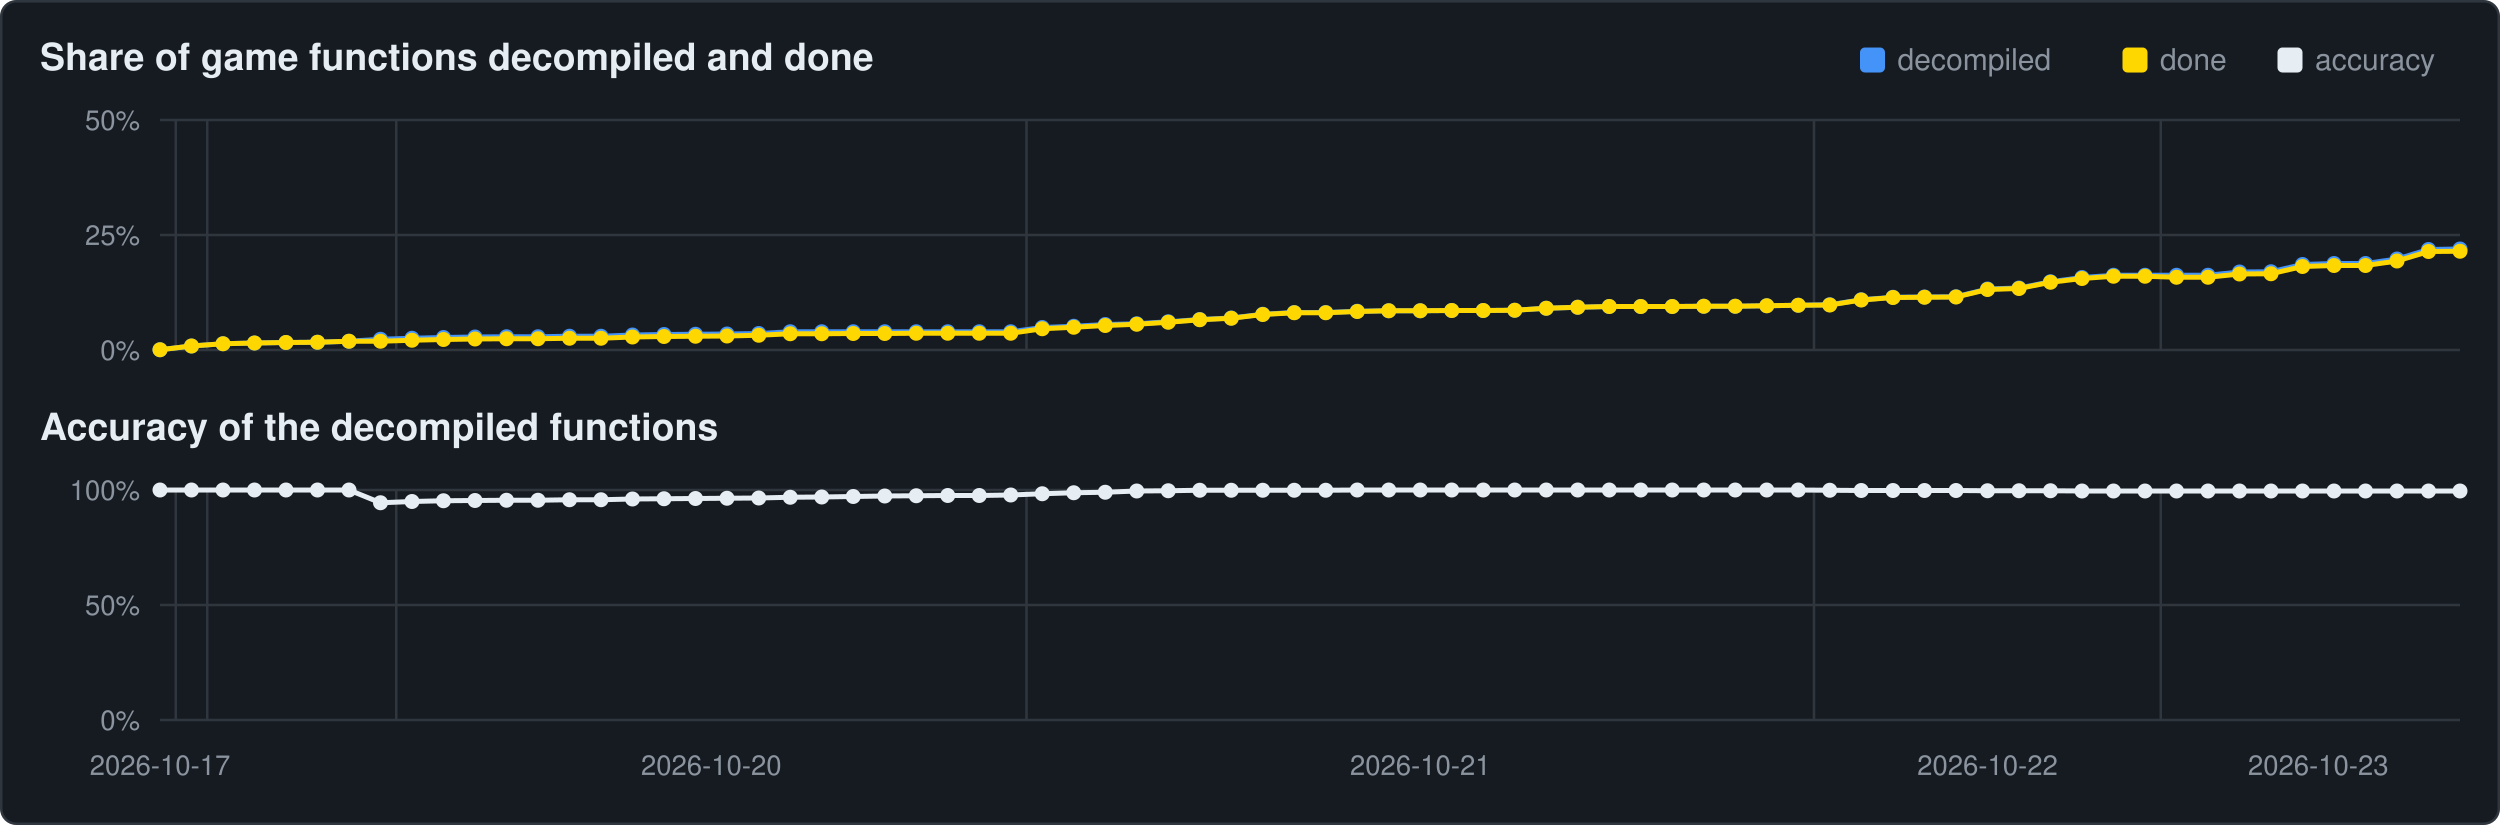
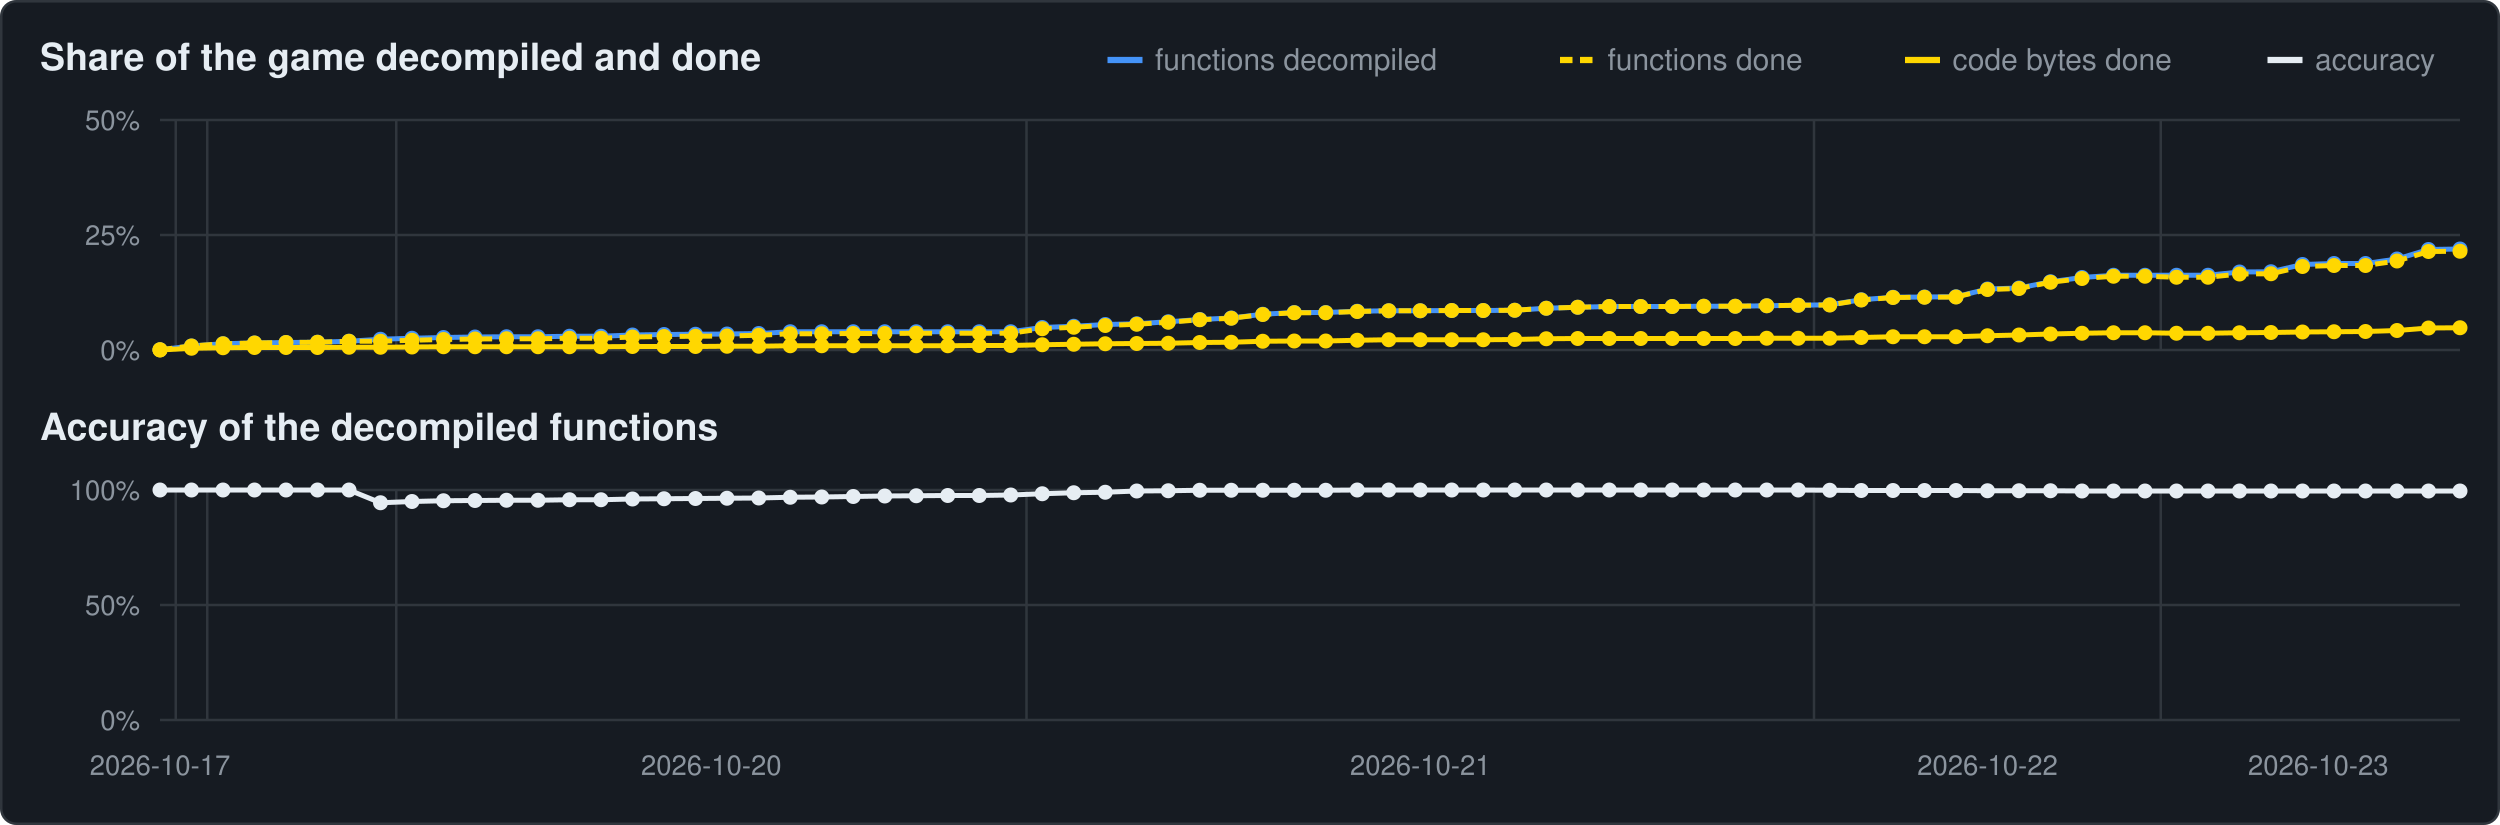
<svg xmlns="http://www.w3.org/2000/svg" viewBox="0 0 1000 330" width="1000" height="330">
  <rect x="0.5" y="0.5" width="999" height="329" rx="6" fill="#161b22" stroke="#30363d" />
-   <text x="16" y="28" font-family="Segoe UI,Helvetica,Arial,sans-serif" font-size="15" font-weight="600" fill="#e6edf3">Share of game functions decompiled and done</text>
+   <text x="16" y="28" font-family="Segoe UI,Helvetica,Arial,sans-serif" font-size="15" font-weight="600" fill="#e6edf3">Share of the game decompiled and done</text>
  <text x="16" y="176" font-family="Segoe UI,Helvetica,Arial,sans-serif" font-size="15" font-weight="600" fill="#e6edf3">Accuracy of the decompiled functions</text>
-   <rect x="911" y="19" width="10" height="10" rx="2" fill="#e6edf3" />
+   <line x1="907" y1="24" x2="921" y2="24" stroke="#e6edf3" stroke-width="2.5" />
  <text x="926" y="28" font-family="Segoe UI,Helvetica,Arial,sans-serif" font-size="12" fill="#8b949e">accuracy</text>
-   <rect x="849" y="19" width="10" height="10" rx="2" fill="#ffd700" />
-   <text x="864" y="28" font-family="Segoe UI,Helvetica,Arial,sans-serif" font-size="12" fill="#8b949e">done</text>
-   <rect x="744" y="19" width="10" height="10" rx="2" fill="#4493f8" />
-   <text x="759" y="28" font-family="Segoe UI,Helvetica,Arial,sans-serif" font-size="12" fill="#8b949e">decompiled</text>
+   <line x1="762" y1="24" x2="776" y2="24" stroke="#ffd700" stroke-width="2.5" />
+   <text x="781" y="28" font-family="Segoe UI,Helvetica,Arial,sans-serif" font-size="12" fill="#8b949e">code bytes done</text>
+   <line x1="624" y1="24" x2="638" y2="24" stroke="#ffd700" stroke-width="2.5" stroke-dasharray="5 3" />
+   <text x="643" y="28" font-family="Segoe UI,Helvetica,Arial,sans-serif" font-size="12" fill="#8b949e">functions done</text>
+   <line x1="443" y1="24" x2="457" y2="24" stroke="#4493f8" stroke-width="2.5" />
+   <text x="462" y="28" font-family="Segoe UI,Helvetica,Arial,sans-serif" font-size="12" fill="#8b949e">functions decompiled</text>
  <line x1="64" y1="140.0" x2="984" y2="140.0" stroke="#30363d" stroke-width="1" />
  <text x="56" y="144.0" text-anchor="end" font-family="Segoe UI,Helvetica,Arial,sans-serif" font-size="11" fill="#8b949e">0%</text>
  <line x1="64" y1="94.0" x2="984" y2="94.0" stroke="#30363d" stroke-width="1" />
  <text x="56" y="98.0" text-anchor="end" font-family="Segoe UI,Helvetica,Arial,sans-serif" font-size="11" fill="#8b949e">25%</text>
  <line x1="64" y1="48.0" x2="984" y2="48.0" stroke="#30363d" stroke-width="1" />
  <text x="56" y="52.0" text-anchor="end" font-family="Segoe UI,Helvetica,Arial,sans-serif" font-size="11" fill="#8b949e">50%</text>
  <line x1="70.3" y1="48" x2="70.3" y2="140" stroke="#30363d" stroke-width="1" />
  <line x1="82.9" y1="48" x2="82.9" y2="140" stroke="#30363d" stroke-width="1" />
  <line x1="158.5" y1="48" x2="158.5" y2="140" stroke="#30363d" stroke-width="1" />
  <line x1="410.6" y1="48" x2="410.6" y2="140" stroke="#30363d" stroke-width="1" />
  <line x1="725.6" y1="48" x2="725.6" y2="140" stroke="#30363d" stroke-width="1" />
  <line x1="864.3" y1="48" x2="864.3" y2="140" stroke="#30363d" stroke-width="1" />
  <polyline points="64.0,139.9 76.6,138.4 89.2,137.5 101.8,137.2 114.4,137.0 127.0,136.9 139.6,136.5 152.2,135.7 164.8,135.3 177.4,135.0 190.0,134.8 202.6,134.7 215.2,134.7 227.8,134.5 240.4,134.5 253.0,134.0 265.6,133.8 278.2,133.7 290.8,133.6 303.5,133.4 316.1,132.7 328.7,132.7 341.3,132.7 353.9,132.7 366.5,132.7 379.1,132.7 391.7,132.7 404.3,132.7 416.9,131.0 429.5,130.5 442.1,129.8 454.7,129.5 467.3,128.7 479.9,127.8 492.5,127.2 505.1,125.7 517.7,125.0 530.3,125.0 542.9,124.5 555.5,124.3 568.1,124.3 580.7,124.2 593.3,124.2 605.9,124.1 618.5,123.3 631.1,122.9 643.7,122.6 656.3,122.6 668.9,122.6 681.5,122.5 694.1,122.5 706.7,122.3 719.3,122.1 731.9,121.9 744.5,119.9 757.2,118.9 769.8,118.8 782.4,118.7 795.0,115.6 807.6,115.2 820.2,112.7 832.8,111.0 845.4,110.1 858.0,110.1 870.6,110.1 883.2,110.1 895.8,108.8 908.4,108.7 921.0,105.8 933.6,105.4 946.2,105.4 958.8,103.6 971.4,99.8 984.0,99.6" fill="none" stroke="#4493f8" stroke-width="2" />
  <circle cx="64.0" cy="139.9" r="3.0" fill="#4493f8" />
  <circle cx="76.6" cy="138.4" r="3.0" fill="#4493f8" />
  <circle cx="89.2" cy="137.5" r="3.0" fill="#4493f8" />
  <circle cx="101.8" cy="137.2" r="3.0" fill="#4493f8" />
  <circle cx="114.4" cy="137.0" r="3.0" fill="#4493f8" />
  <circle cx="127.0" cy="136.9" r="3.0" fill="#4493f8" />
  <circle cx="139.6" cy="136.5" r="3.0" fill="#4493f8" />
  <circle cx="152.2" cy="135.7" r="3.0" fill="#4493f8" />
  <circle cx="164.8" cy="135.3" r="3.0" fill="#4493f8" />
  <circle cx="177.4" cy="135.0" r="3.0" fill="#4493f8" />
  <circle cx="190.0" cy="134.8" r="3.0" fill="#4493f8" />
  <circle cx="202.6" cy="134.7" r="3.0" fill="#4493f8" />
  <circle cx="215.2" cy="134.7" r="3.0" fill="#4493f8" />
  <circle cx="227.8" cy="134.5" r="3.0" fill="#4493f8" />
  <circle cx="240.4" cy="134.5" r="3.0" fill="#4493f8" />
  <circle cx="253.0" cy="134.0" r="3.0" fill="#4493f8" />
  <circle cx="265.6" cy="133.8" r="3.0" fill="#4493f8" />
  <circle cx="278.2" cy="133.7" r="3.0" fill="#4493f8" />
  <circle cx="290.8" cy="133.6" r="3.0" fill="#4493f8" />
  <circle cx="303.5" cy="133.4" r="3.0" fill="#4493f8" />
  <circle cx="316.1" cy="132.7" r="3.0" fill="#4493f8" />
  <circle cx="328.7" cy="132.7" r="3.0" fill="#4493f8" />
  <circle cx="341.3" cy="132.7" r="3.0" fill="#4493f8" />
  <circle cx="353.9" cy="132.7" r="3.0" fill="#4493f8" />
  <circle cx="366.5" cy="132.7" r="3.0" fill="#4493f8" />
  <circle cx="379.1" cy="132.7" r="3.0" fill="#4493f8" />
  <circle cx="391.7" cy="132.7" r="3.0" fill="#4493f8" />
  <circle cx="404.3" cy="132.7" r="3.0" fill="#4493f8" />
  <circle cx="416.9" cy="131.0" r="3.0" fill="#4493f8" />
  <circle cx="429.5" cy="130.5" r="3.0" fill="#4493f8" />
  <circle cx="442.1" cy="129.8" r="3.0" fill="#4493f8" />
  <circle cx="454.7" cy="129.5" r="3.0" fill="#4493f8" />
  <circle cx="467.3" cy="128.7" r="3.0" fill="#4493f8" />
  <circle cx="479.9" cy="127.8" r="3.0" fill="#4493f8" />
  <circle cx="492.5" cy="127.2" r="3.0" fill="#4493f8" />
  <circle cx="505.1" cy="125.7" r="3.0" fill="#4493f8" />
  <circle cx="517.7" cy="125.0" r="3.0" fill="#4493f8" />
  <circle cx="530.3" cy="125.0" r="3.0" fill="#4493f8" />
  <circle cx="542.9" cy="124.5" r="3.0" fill="#4493f8" />
  <circle cx="555.5" cy="124.3" r="3.0" fill="#4493f8" />
  <circle cx="568.1" cy="124.3" r="3.0" fill="#4493f8" />
  <circle cx="580.7" cy="124.2" r="3.0" fill="#4493f8" />
  <circle cx="593.3" cy="124.2" r="3.0" fill="#4493f8" />
  <circle cx="605.9" cy="124.1" r="3.0" fill="#4493f8" />
  <circle cx="618.5" cy="123.3" r="3.0" fill="#4493f8" />
  <circle cx="631.1" cy="122.9" r="3.0" fill="#4493f8" />
  <circle cx="643.7" cy="122.6" r="3.0" fill="#4493f8" />
  <circle cx="656.3" cy="122.6" r="3.0" fill="#4493f8" />
  <circle cx="668.9" cy="122.6" r="3.0" fill="#4493f8" />
  <circle cx="681.5" cy="122.5" r="3.0" fill="#4493f8" />
  <circle cx="694.1" cy="122.5" r="3.0" fill="#4493f8" />
  <circle cx="706.7" cy="122.3" r="3.0" fill="#4493f8" />
  <circle cx="719.3" cy="122.1" r="3.0" fill="#4493f8" />
  <circle cx="731.9" cy="121.9" r="3.0" fill="#4493f8" />
  <circle cx="744.5" cy="119.9" r="3.0" fill="#4493f8" />
  <circle cx="757.2" cy="118.9" r="3.0" fill="#4493f8" />
  <circle cx="769.8" cy="118.8" r="3.0" fill="#4493f8" />
  <circle cx="782.4" cy="118.7" r="3.0" fill="#4493f8" />
  <circle cx="795.0" cy="115.6" r="3.0" fill="#4493f8" />
  <circle cx="807.6" cy="115.2" r="3.0" fill="#4493f8" />
  <circle cx="820.2" cy="112.7" r="3.0" fill="#4493f8" />
  <circle cx="832.8" cy="111.0" r="3.0" fill="#4493f8" />
  <circle cx="845.4" cy="110.1" r="3.0" fill="#4493f8" />
  <circle cx="858.0" cy="110.1" r="3.0" fill="#4493f8" />
  <circle cx="870.6" cy="110.1" r="3.0" fill="#4493f8" />
  <circle cx="883.2" cy="110.1" r="3.0" fill="#4493f8" />
  <circle cx="895.8" cy="108.8" r="3.0" fill="#4493f8" />
  <circle cx="908.4" cy="108.7" r="3.0" fill="#4493f8" />
  <circle cx="921.0" cy="105.8" r="3.0" fill="#4493f8" />
  <circle cx="933.6" cy="105.4" r="3.0" fill="#4493f8" />
  <circle cx="946.2" cy="105.4" r="3.0" fill="#4493f8" />
  <circle cx="958.8" cy="103.6" r="3.0" fill="#4493f8" />
  <circle cx="971.4" cy="99.8" r="3.0" fill="#4493f8" />
  <circle cx="984.0" cy="99.6" r="3.0" fill="#4493f8" />
-   <polyline points="64.0,139.9 76.6,138.4 89.2,137.5 101.8,137.2 114.4,137.0 127.0,136.9 139.6,136.5 152.2,136.5 164.8,136.1 177.4,135.8 190.0,135.6 202.6,135.5 215.2,135.5 227.8,135.3 240.4,135.3 253.0,134.8 265.6,134.6 278.2,134.5 290.8,134.4 303.5,134.1 316.1,133.5 328.7,133.5 341.3,133.4 353.9,133.4 366.5,133.3 379.1,133.3 391.7,133.3 404.3,133.3 416.9,131.5 429.5,130.9 442.1,130.2 454.7,129.7 467.3,128.9 479.9,127.9 492.5,127.3 505.1,125.8 517.7,125.1 530.3,125.1 542.9,124.6 555.5,124.3 568.1,124.3 580.7,124.2 593.3,124.2 605.9,124.1 618.5,123.3 631.1,122.9 643.7,122.6 656.3,122.6 668.9,122.6 681.5,122.5 694.1,122.5 706.7,122.3 719.3,122.1 731.9,122.0 744.5,120.0 757.2,119.0 769.8,118.9 782.4,118.8 795.0,115.8 807.6,115.4 820.2,112.9 832.8,111.4 845.4,110.5 858.0,110.5 870.6,110.9 883.2,110.9 895.8,109.6 908.4,109.5 921.0,106.6 933.6,106.2 946.2,106.2 958.8,104.4 971.4,100.6 984.0,100.5" fill="none" stroke="#ffd700" stroke-width="2" />
+   <polyline points="64.0,139.9 76.6,138.4 89.2,137.5 101.8,137.2 114.4,137.0 127.0,136.9 139.6,136.5 152.2,136.5 164.8,136.1 177.4,135.8 190.0,135.6 202.6,135.5 215.2,135.5 227.8,135.3 240.4,135.3 253.0,134.8 265.6,134.6 278.2,134.5 290.8,134.4 303.5,134.1 316.1,133.5 328.7,133.5 341.3,133.4 353.9,133.4 366.5,133.3 379.1,133.3 391.7,133.3 404.3,133.3 416.9,131.5 429.5,130.9 442.1,130.2 454.7,129.7 467.3,128.9 479.9,127.9 492.5,127.3 505.1,125.8 517.7,125.1 530.3,125.1 542.9,124.6 555.5,124.3 568.1,124.3 580.7,124.2 593.3,124.2 605.9,124.1 618.5,123.3 631.1,122.9 643.7,122.6 656.3,122.6 668.9,122.6 681.5,122.5 694.1,122.5 706.7,122.3 719.3,122.1 731.9,122.0 744.5,120.0 757.2,119.0 769.8,118.9 782.4,118.8 795.0,115.8 807.6,115.4 820.2,112.9 832.8,111.4 845.4,110.5 858.0,110.5 870.6,110.9 883.2,110.9 895.8,109.6 908.4,109.5 921.0,106.6 933.6,106.2 946.2,106.2 958.8,104.4 971.4,100.6 984.0,100.5" fill="none" stroke="#ffd700" stroke-width="2" stroke-dasharray="5 3" />
  <circle cx="64.0" cy="139.9" r="3.0" fill="#ffd700" />
  <circle cx="76.6" cy="138.4" r="3.0" fill="#ffd700" />
  <circle cx="89.2" cy="137.5" r="3.0" fill="#ffd700" />
  <circle cx="101.8" cy="137.2" r="3.0" fill="#ffd700" />
  <circle cx="114.4" cy="137.0" r="3.0" fill="#ffd700" />
  <circle cx="127.0" cy="136.9" r="3.0" fill="#ffd700" />
  <circle cx="139.6" cy="136.5" r="3.0" fill="#ffd700" />
  <circle cx="152.2" cy="136.5" r="3.0" fill="#ffd700" />
  <circle cx="164.8" cy="136.1" r="3.0" fill="#ffd700" />
  <circle cx="177.4" cy="135.8" r="3.0" fill="#ffd700" />
  <circle cx="190.0" cy="135.6" r="3.0" fill="#ffd700" />
  <circle cx="202.6" cy="135.5" r="3.0" fill="#ffd700" />
  <circle cx="215.2" cy="135.5" r="3.0" fill="#ffd700" />
  <circle cx="227.8" cy="135.3" r="3.0" fill="#ffd700" />
  <circle cx="240.4" cy="135.3" r="3.0" fill="#ffd700" />
  <circle cx="253.0" cy="134.8" r="3.0" fill="#ffd700" />
  <circle cx="265.6" cy="134.6" r="3.0" fill="#ffd700" />
  <circle cx="278.2" cy="134.5" r="3.0" fill="#ffd700" />
  <circle cx="290.8" cy="134.4" r="3.0" fill="#ffd700" />
  <circle cx="303.5" cy="134.1" r="3.0" fill="#ffd700" />
  <circle cx="316.1" cy="133.5" r="3.0" fill="#ffd700" />
  <circle cx="328.7" cy="133.5" r="3.0" fill="#ffd700" />
  <circle cx="341.3" cy="133.4" r="3.0" fill="#ffd700" />
  <circle cx="353.9" cy="133.4" r="3.0" fill="#ffd700" />
  <circle cx="366.5" cy="133.3" r="3.0" fill="#ffd700" />
  <circle cx="379.1" cy="133.3" r="3.0" fill="#ffd700" />
  <circle cx="391.7" cy="133.3" r="3.0" fill="#ffd700" />
  <circle cx="404.3" cy="133.3" r="3.0" fill="#ffd700" />
  <circle cx="416.9" cy="131.5" r="3.0" fill="#ffd700" />
  <circle cx="429.5" cy="130.9" r="3.0" fill="#ffd700" />
  <circle cx="442.1" cy="130.2" r="3.0" fill="#ffd700" />
  <circle cx="454.7" cy="129.7" r="3.0" fill="#ffd700" />
  <circle cx="467.3" cy="128.9" r="3.0" fill="#ffd700" />
  <circle cx="479.9" cy="127.9" r="3.0" fill="#ffd700" />
  <circle cx="492.5" cy="127.3" r="3.0" fill="#ffd700" />
  <circle cx="505.1" cy="125.8" r="3.0" fill="#ffd700" />
  <circle cx="517.7" cy="125.1" r="3.0" fill="#ffd700" />
  <circle cx="530.3" cy="125.1" r="3.0" fill="#ffd700" />
  <circle cx="542.9" cy="124.6" r="3.0" fill="#ffd700" />
  <circle cx="555.5" cy="124.3" r="3.0" fill="#ffd700" />
  <circle cx="568.1" cy="124.3" r="3.0" fill="#ffd700" />
  <circle cx="580.7" cy="124.2" r="3.0" fill="#ffd700" />
  <circle cx="593.3" cy="124.2" r="3.0" fill="#ffd700" />
  <circle cx="605.9" cy="124.1" r="3.0" fill="#ffd700" />
  <circle cx="618.5" cy="123.3" r="3.0" fill="#ffd700" />
  <circle cx="631.1" cy="122.9" r="3.0" fill="#ffd700" />
  <circle cx="643.7" cy="122.6" r="3.0" fill="#ffd700" />
  <circle cx="656.3" cy="122.6" r="3.0" fill="#ffd700" />
  <circle cx="668.9" cy="122.6" r="3.0" fill="#ffd700" />
  <circle cx="681.5" cy="122.5" r="3.0" fill="#ffd700" />
  <circle cx="694.1" cy="122.5" r="3.0" fill="#ffd700" />
  <circle cx="706.7" cy="122.3" r="3.0" fill="#ffd700" />
  <circle cx="719.3" cy="122.1" r="3.0" fill="#ffd700" />
  <circle cx="731.9" cy="122.0" r="3.0" fill="#ffd700" />
  <circle cx="744.5" cy="120.0" r="3.0" fill="#ffd700" />
  <circle cx="757.2" cy="119.0" r="3.0" fill="#ffd700" />
  <circle cx="769.8" cy="118.9" r="3.0" fill="#ffd700" />
  <circle cx="782.4" cy="118.8" r="3.0" fill="#ffd700" />
  <circle cx="795.0" cy="115.8" r="3.0" fill="#ffd700" />
  <circle cx="807.6" cy="115.4" r="3.0" fill="#ffd700" />
  <circle cx="820.2" cy="112.9" r="3.0" fill="#ffd700" />
  <circle cx="832.8" cy="111.4" r="3.0" fill="#ffd700" />
  <circle cx="845.4" cy="110.5" r="3.0" fill="#ffd700" />
  <circle cx="858.0" cy="110.5" r="3.0" fill="#ffd700" />
  <circle cx="870.6" cy="110.9" r="3.0" fill="#ffd700" />
  <circle cx="883.2" cy="110.9" r="3.0" fill="#ffd700" />
  <circle cx="895.8" cy="109.6" r="3.0" fill="#ffd700" />
  <circle cx="908.4" cy="109.5" r="3.0" fill="#ffd700" />
  <circle cx="921.0" cy="106.6" r="3.0" fill="#ffd700" />
  <circle cx="933.6" cy="106.2" r="3.0" fill="#ffd700" />
  <circle cx="946.2" cy="106.2" r="3.0" fill="#ffd700" />
  <circle cx="958.8" cy="104.4" r="3.0" fill="#ffd700" />
  <circle cx="971.4" cy="100.6" r="3.0" fill="#ffd700" />
  <circle cx="984.0" cy="100.5" r="3.0" fill="#ffd700" />
+   <polyline points="64.0,140.0 76.6,139.3 89.2,139.1 101.8,139.0 114.4,139.0 127.0,139.0 139.6,138.9 152.2,138.9 164.8,138.8 177.4,138.7 190.0,138.7 202.6,138.7 215.2,138.7 227.8,138.7 240.4,138.7 253.0,138.6 265.6,138.6 278.2,138.6 290.8,138.5 303.5,138.5 316.1,138.3 328.7,138.3 341.3,138.3 353.9,138.3 366.5,138.3 379.1,138.3 391.7,138.2 404.3,138.2 416.9,137.9 429.5,137.7 442.1,137.5 454.7,137.4 467.3,137.3 479.9,137.0 492.5,136.9 505.1,136.5 517.7,136.4 530.3,136.4 542.9,136.1 555.5,135.9 568.1,135.9 580.7,135.9 593.3,135.9 605.9,135.8 618.5,135.5 631.1,135.4 643.7,135.4 656.3,135.4 668.9,135.4 681.5,135.4 694.1,135.4 706.7,135.3 719.3,135.3 731.9,135.3 744.5,135.0 757.2,134.7 769.8,134.7 782.4,134.7 795.0,134.3 807.6,134.0 820.2,133.6 832.8,133.3 845.4,133.1 858.0,133.1 870.6,133.3 883.2,133.3 895.8,133.1 908.4,133.0 921.0,132.8 933.6,132.7 946.2,132.6 958.8,132.2 971.4,131.2 984.0,131.1" fill="none" stroke="#ffd700" stroke-width="2" />
+   <circle cx="64.0" cy="140.0" r="3.0" fill="#ffd700" />
+   <circle cx="76.6" cy="139.3" r="3.0" fill="#ffd700" />
+   <circle cx="89.2" cy="139.1" r="3.0" fill="#ffd700" />
+   <circle cx="101.8" cy="139.0" r="3.0" fill="#ffd700" />
+   <circle cx="114.4" cy="139.0" r="3.0" fill="#ffd700" />
+   <circle cx="127.0" cy="139.0" r="3.0" fill="#ffd700" />
+   <circle cx="139.6" cy="138.9" r="3.0" fill="#ffd700" />
+   <circle cx="152.2" cy="138.9" r="3.0" fill="#ffd700" />
+   <circle cx="164.8" cy="138.8" r="3.0" fill="#ffd700" />
+   <circle cx="177.4" cy="138.7" r="3.0" fill="#ffd700" />
+   <circle cx="190.0" cy="138.7" r="3.0" fill="#ffd700" />
+   <circle cx="202.6" cy="138.7" r="3.0" fill="#ffd700" />
+   <circle cx="215.2" cy="138.7" r="3.0" fill="#ffd700" />
+   <circle cx="227.8" cy="138.7" r="3.0" fill="#ffd700" />
+   <circle cx="240.4" cy="138.7" r="3.0" fill="#ffd700" />
+   <circle cx="253.0" cy="138.6" r="3.0" fill="#ffd700" />
+   <circle cx="265.6" cy="138.6" r="3.0" fill="#ffd700" />
+   <circle cx="278.2" cy="138.6" r="3.0" fill="#ffd700" />
+   <circle cx="290.8" cy="138.5" r="3.0" fill="#ffd700" />
+   <circle cx="303.5" cy="138.5" r="3.0" fill="#ffd700" />
+   <circle cx="316.1" cy="138.3" r="3.0" fill="#ffd700" />
+   <circle cx="328.7" cy="138.3" r="3.0" fill="#ffd700" />
+   <circle cx="341.3" cy="138.3" r="3.0" fill="#ffd700" />
+   <circle cx="353.9" cy="138.3" r="3.0" fill="#ffd700" />
+   <circle cx="366.5" cy="138.3" r="3.0" fill="#ffd700" />
+   <circle cx="379.1" cy="138.3" r="3.0" fill="#ffd700" />
+   <circle cx="391.7" cy="138.2" r="3.0" fill="#ffd700" />
+   <circle cx="404.3" cy="138.2" r="3.0" fill="#ffd700" />
+   <circle cx="416.9" cy="137.9" r="3.0" fill="#ffd700" />
+   <circle cx="429.5" cy="137.7" r="3.0" fill="#ffd700" />
+   <circle cx="442.1" cy="137.5" r="3.0" fill="#ffd700" />
+   <circle cx="454.7" cy="137.4" r="3.0" fill="#ffd700" />
+   <circle cx="467.3" cy="137.3" r="3.0" fill="#ffd700" />
+   <circle cx="479.9" cy="137.0" r="3.0" fill="#ffd700" />
+   <circle cx="492.5" cy="136.9" r="3.0" fill="#ffd700" />
+   <circle cx="505.1" cy="136.5" r="3.0" fill="#ffd700" />
+   <circle cx="517.7" cy="136.4" r="3.0" fill="#ffd700" />
+   <circle cx="530.3" cy="136.4" r="3.0" fill="#ffd700" />
+   <circle cx="542.9" cy="136.1" r="3.0" fill="#ffd700" />
+   <circle cx="555.5" cy="135.9" r="3.0" fill="#ffd700" />
+   <circle cx="568.1" cy="135.9" r="3.0" fill="#ffd700" />
+   <circle cx="580.7" cy="135.9" r="3.0" fill="#ffd700" />
+   <circle cx="593.3" cy="135.9" r="3.0" fill="#ffd700" />
+   <circle cx="605.9" cy="135.8" r="3.0" fill="#ffd700" />
+   <circle cx="618.5" cy="135.5" r="3.0" fill="#ffd700" />
+   <circle cx="631.1" cy="135.4" r="3.0" fill="#ffd700" />
+   <circle cx="643.7" cy="135.4" r="3.0" fill="#ffd700" />
+   <circle cx="656.3" cy="135.4" r="3.0" fill="#ffd700" />
+   <circle cx="668.9" cy="135.4" r="3.0" fill="#ffd700" />
+   <circle cx="681.5" cy="135.4" r="3.0" fill="#ffd700" />
+   <circle cx="694.1" cy="135.4" r="3.0" fill="#ffd700" />
+   <circle cx="706.7" cy="135.3" r="3.0" fill="#ffd700" />
+   <circle cx="719.3" cy="135.3" r="3.0" fill="#ffd700" />
+   <circle cx="731.9" cy="135.3" r="3.0" fill="#ffd700" />
+   <circle cx="744.5" cy="135.0" r="3.0" fill="#ffd700" />
+   <circle cx="757.2" cy="134.7" r="3.0" fill="#ffd700" />
+   <circle cx="769.8" cy="134.7" r="3.0" fill="#ffd700" />
+   <circle cx="782.4" cy="134.7" r="3.0" fill="#ffd700" />
+   <circle cx="795.0" cy="134.3" r="3.0" fill="#ffd700" />
+   <circle cx="807.6" cy="134.0" r="3.0" fill="#ffd700" />
+   <circle cx="820.2" cy="133.6" r="3.0" fill="#ffd700" />
+   <circle cx="832.8" cy="133.3" r="3.0" fill="#ffd700" />
+   <circle cx="845.4" cy="133.1" r="3.0" fill="#ffd700" />
+   <circle cx="858.0" cy="133.1" r="3.0" fill="#ffd700" />
+   <circle cx="870.6" cy="133.3" r="3.0" fill="#ffd700" />
+   <circle cx="883.2" cy="133.3" r="3.0" fill="#ffd700" />
+   <circle cx="895.8" cy="133.1" r="3.0" fill="#ffd700" />
+   <circle cx="908.4" cy="133.0" r="3.0" fill="#ffd700" />
+   <circle cx="921.0" cy="132.8" r="3.0" fill="#ffd700" />
+   <circle cx="933.6" cy="132.7" r="3.0" fill="#ffd700" />
+   <circle cx="946.2" cy="132.6" r="3.0" fill="#ffd700" />
+   <circle cx="958.8" cy="132.2" r="3.0" fill="#ffd700" />
+   <circle cx="971.4" cy="131.2" r="3.0" fill="#ffd700" />
+   <circle cx="984.0" cy="131.1" r="3.0" fill="#ffd700" />
  <line x1="64" y1="288.0" x2="984" y2="288.0" stroke="#30363d" stroke-width="1" />
  <text x="56" y="292.0" text-anchor="end" font-family="Segoe UI,Helvetica,Arial,sans-serif" font-size="11" fill="#8b949e">0%</text>
  <line x1="64" y1="242.0" x2="984" y2="242.0" stroke="#30363d" stroke-width="1" />
  <text x="56" y="246.0" text-anchor="end" font-family="Segoe UI,Helvetica,Arial,sans-serif" font-size="11" fill="#8b949e">50%</text>
  <line x1="64" y1="196.0" x2="984" y2="196.0" stroke="#30363d" stroke-width="1" />
  <text x="56" y="200.0" text-anchor="end" font-family="Segoe UI,Helvetica,Arial,sans-serif" font-size="11" fill="#8b949e">100%</text>
  <line x1="70.3" y1="196" x2="70.3" y2="288" stroke="#30363d" stroke-width="1" />
  <line x1="82.9" y1="196" x2="82.9" y2="288" stroke="#30363d" stroke-width="1" />
  <line x1="158.5" y1="196" x2="158.5" y2="288" stroke="#30363d" stroke-width="1" />
  <line x1="410.6" y1="196" x2="410.6" y2="288" stroke="#30363d" stroke-width="1" />
  <line x1="725.6" y1="196" x2="725.6" y2="288" stroke="#30363d" stroke-width="1" />
  <line x1="864.3" y1="196" x2="864.3" y2="288" stroke="#30363d" stroke-width="1" />
  <polyline points="64.0,196.0 76.6,196.0 89.2,196.0 101.8,196.0 114.4,196.0 127.0,196.0 139.6,196.0 152.2,201.1 164.8,200.6 177.4,200.3 190.0,200.2 202.6,200.1 215.2,200.1 227.8,199.9 240.4,199.9 253.0,199.6 265.6,199.5 278.2,199.4 290.8,199.3 303.5,199.2 316.1,198.9 328.7,198.8 341.3,198.6 353.9,198.4 366.5,198.3 379.1,198.2 391.7,198.2 404.3,198.0 416.9,197.5 429.5,197.1 442.1,196.9 454.7,196.4 467.3,196.3 479.9,196.1 492.5,196.1 505.1,196.1 517.7,196.1 530.3,196.1 542.9,196.0 555.5,196.0 568.1,196.0 580.7,196.0 593.3,196.0 605.9,196.0 618.5,196.0 631.1,196.0 643.7,196.0 656.3,196.0 668.9,196.0 681.5,196.0 694.1,196.0 706.7,196.0 719.3,196.0 731.9,196.1 744.5,196.2 757.2,196.2 769.8,196.2 782.4,196.2 795.0,196.3 807.6,196.3 820.2,196.3 832.8,196.4 845.4,196.4 858.0,196.4 870.6,196.4 883.2,196.4 895.8,196.4 908.4,196.4 921.0,196.4 933.6,196.4 946.2,196.4 958.8,196.4 971.4,196.4 984.0,196.4" fill="none" stroke="#e6edf3" stroke-width="2" />
  <circle cx="64.0" cy="196.0" r="3.0" fill="#e6edf3" />
  <circle cx="76.6" cy="196.0" r="3.0" fill="#e6edf3" />
  <circle cx="89.2" cy="196.0" r="3.0" fill="#e6edf3" />
  <circle cx="101.8" cy="196.0" r="3.0" fill="#e6edf3" />
  <circle cx="114.4" cy="196.0" r="3.0" fill="#e6edf3" />
  <circle cx="127.0" cy="196.0" r="3.0" fill="#e6edf3" />
  <circle cx="139.6" cy="196.0" r="3.0" fill="#e6edf3" />
  <circle cx="152.2" cy="201.1" r="3.0" fill="#e6edf3" />
  <circle cx="164.8" cy="200.6" r="3.0" fill="#e6edf3" />
  <circle cx="177.4" cy="200.3" r="3.0" fill="#e6edf3" />
  <circle cx="190.0" cy="200.2" r="3.0" fill="#e6edf3" />
  <circle cx="202.6" cy="200.1" r="3.0" fill="#e6edf3" />
  <circle cx="215.2" cy="200.1" r="3.0" fill="#e6edf3" />
  <circle cx="227.8" cy="199.9" r="3.0" fill="#e6edf3" />
  <circle cx="240.4" cy="199.9" r="3.0" fill="#e6edf3" />
  <circle cx="253.0" cy="199.6" r="3.0" fill="#e6edf3" />
  <circle cx="265.6" cy="199.5" r="3.0" fill="#e6edf3" />
  <circle cx="278.2" cy="199.4" r="3.0" fill="#e6edf3" />
  <circle cx="290.8" cy="199.3" r="3.0" fill="#e6edf3" />
  <circle cx="303.5" cy="199.2" r="3.0" fill="#e6edf3" />
  <circle cx="316.1" cy="198.9" r="3.0" fill="#e6edf3" />
  <circle cx="328.7" cy="198.8" r="3.0" fill="#e6edf3" />
  <circle cx="341.3" cy="198.6" r="3.0" fill="#e6edf3" />
  <circle cx="353.9" cy="198.4" r="3.0" fill="#e6edf3" />
  <circle cx="366.5" cy="198.3" r="3.0" fill="#e6edf3" />
  <circle cx="379.1" cy="198.2" r="3.0" fill="#e6edf3" />
  <circle cx="391.7" cy="198.2" r="3.0" fill="#e6edf3" />
  <circle cx="404.3" cy="198.0" r="3.0" fill="#e6edf3" />
  <circle cx="416.9" cy="197.5" r="3.0" fill="#e6edf3" />
  <circle cx="429.5" cy="197.1" r="3.0" fill="#e6edf3" />
  <circle cx="442.1" cy="196.9" r="3.0" fill="#e6edf3" />
  <circle cx="454.7" cy="196.4" r="3.0" fill="#e6edf3" />
  <circle cx="467.3" cy="196.3" r="3.0" fill="#e6edf3" />
  <circle cx="479.9" cy="196.1" r="3.0" fill="#e6edf3" />
  <circle cx="492.5" cy="196.1" r="3.0" fill="#e6edf3" />
  <circle cx="505.1" cy="196.1" r="3.0" fill="#e6edf3" />
  <circle cx="517.7" cy="196.1" r="3.0" fill="#e6edf3" />
  <circle cx="530.3" cy="196.1" r="3.0" fill="#e6edf3" />
  <circle cx="542.9" cy="196.0" r="3.0" fill="#e6edf3" />
  <circle cx="555.5" cy="196.0" r="3.0" fill="#e6edf3" />
  <circle cx="568.1" cy="196.0" r="3.0" fill="#e6edf3" />
  <circle cx="580.7" cy="196.0" r="3.0" fill="#e6edf3" />
  <circle cx="593.3" cy="196.0" r="3.0" fill="#e6edf3" />
  <circle cx="605.9" cy="196.0" r="3.0" fill="#e6edf3" />
  <circle cx="618.5" cy="196.0" r="3.0" fill="#e6edf3" />
  <circle cx="631.1" cy="196.0" r="3.0" fill="#e6edf3" />
  <circle cx="643.7" cy="196.0" r="3.0" fill="#e6edf3" />
  <circle cx="656.3" cy="196.0" r="3.0" fill="#e6edf3" />
  <circle cx="668.9" cy="196.0" r="3.0" fill="#e6edf3" />
  <circle cx="681.5" cy="196.0" r="3.0" fill="#e6edf3" />
  <circle cx="694.1" cy="196.0" r="3.0" fill="#e6edf3" />
  <circle cx="706.7" cy="196.0" r="3.0" fill="#e6edf3" />
  <circle cx="719.3" cy="196.0" r="3.0" fill="#e6edf3" />
  <circle cx="731.9" cy="196.1" r="3.0" fill="#e6edf3" />
  <circle cx="744.5" cy="196.2" r="3.0" fill="#e6edf3" />
  <circle cx="757.2" cy="196.2" r="3.0" fill="#e6edf3" />
  <circle cx="769.8" cy="196.2" r="3.0" fill="#e6edf3" />
  <circle cx="782.4" cy="196.2" r="3.0" fill="#e6edf3" />
  <circle cx="795.0" cy="196.3" r="3.0" fill="#e6edf3" />
  <circle cx="807.6" cy="196.3" r="3.0" fill="#e6edf3" />
  <circle cx="820.2" cy="196.3" r="3.0" fill="#e6edf3" />
  <circle cx="832.8" cy="196.4" r="3.0" fill="#e6edf3" />
  <circle cx="845.4" cy="196.4" r="3.0" fill="#e6edf3" />
  <circle cx="858.0" cy="196.4" r="3.0" fill="#e6edf3" />
  <circle cx="870.6" cy="196.4" r="3.0" fill="#e6edf3" />
  <circle cx="883.2" cy="196.4" r="3.0" fill="#e6edf3" />
  <circle cx="895.8" cy="196.4" r="3.0" fill="#e6edf3" />
  <circle cx="908.4" cy="196.4" r="3.0" fill="#e6edf3" />
  <circle cx="921.0" cy="196.4" r="3.0" fill="#e6edf3" />
  <circle cx="933.6" cy="196.4" r="3.0" fill="#e6edf3" />
  <circle cx="946.2" cy="196.4" r="3.0" fill="#e6edf3" />
  <circle cx="958.8" cy="196.4" r="3.0" fill="#e6edf3" />
  <circle cx="971.4" cy="196.4" r="3.0" fill="#e6edf3" />
  <circle cx="984.0" cy="196.4" r="3.0" fill="#e6edf3" />
  <text x="64.0" y="310" text-anchor="middle" font-family="Segoe UI,Helvetica,Arial,sans-serif" font-size="11" fill="#8b949e">2026-10-17</text>
  <text x="284.5" y="310" text-anchor="middle" font-family="Segoe UI,Helvetica,Arial,sans-serif" font-size="11" fill="#8b949e">2026-10-20</text>
  <text x="568.1" y="310" text-anchor="middle" font-family="Segoe UI,Helvetica,Arial,sans-serif" font-size="11" fill="#8b949e">2026-10-21</text>
  <text x="795.0" y="310" text-anchor="middle" font-family="Segoe UI,Helvetica,Arial,sans-serif" font-size="11" fill="#8b949e">2026-10-22</text>
  <text x="927.3" y="310" text-anchor="middle" font-family="Segoe UI,Helvetica,Arial,sans-serif" font-size="11" fill="#8b949e">2026-10-23</text>
</svg>
